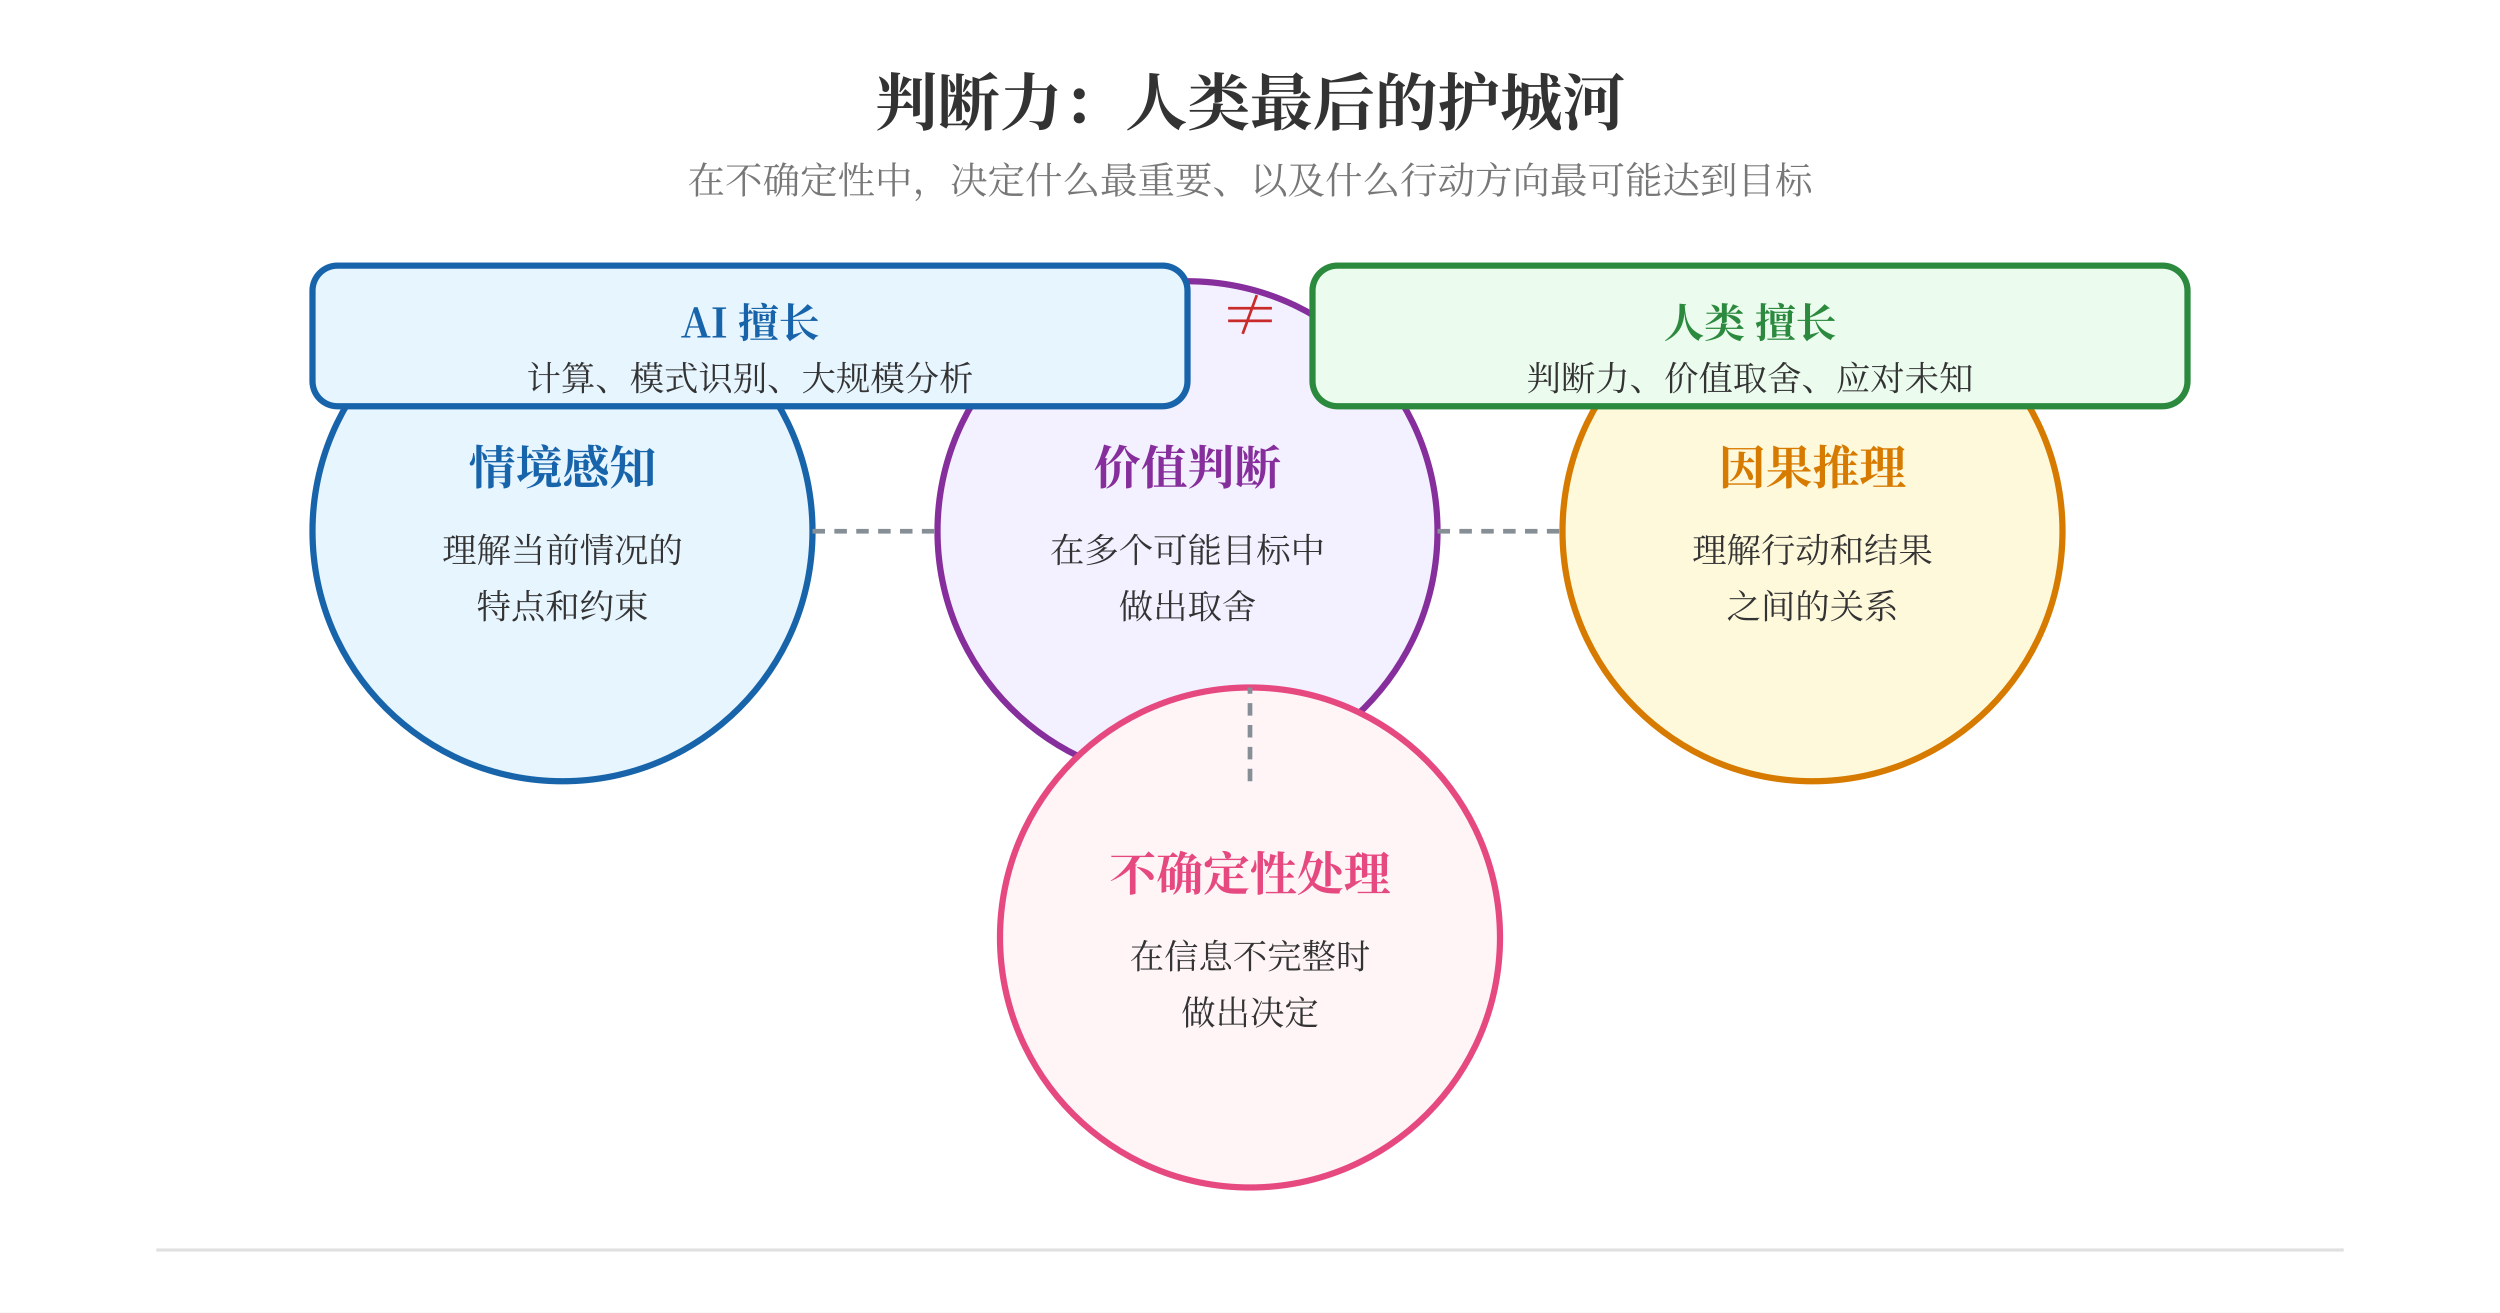
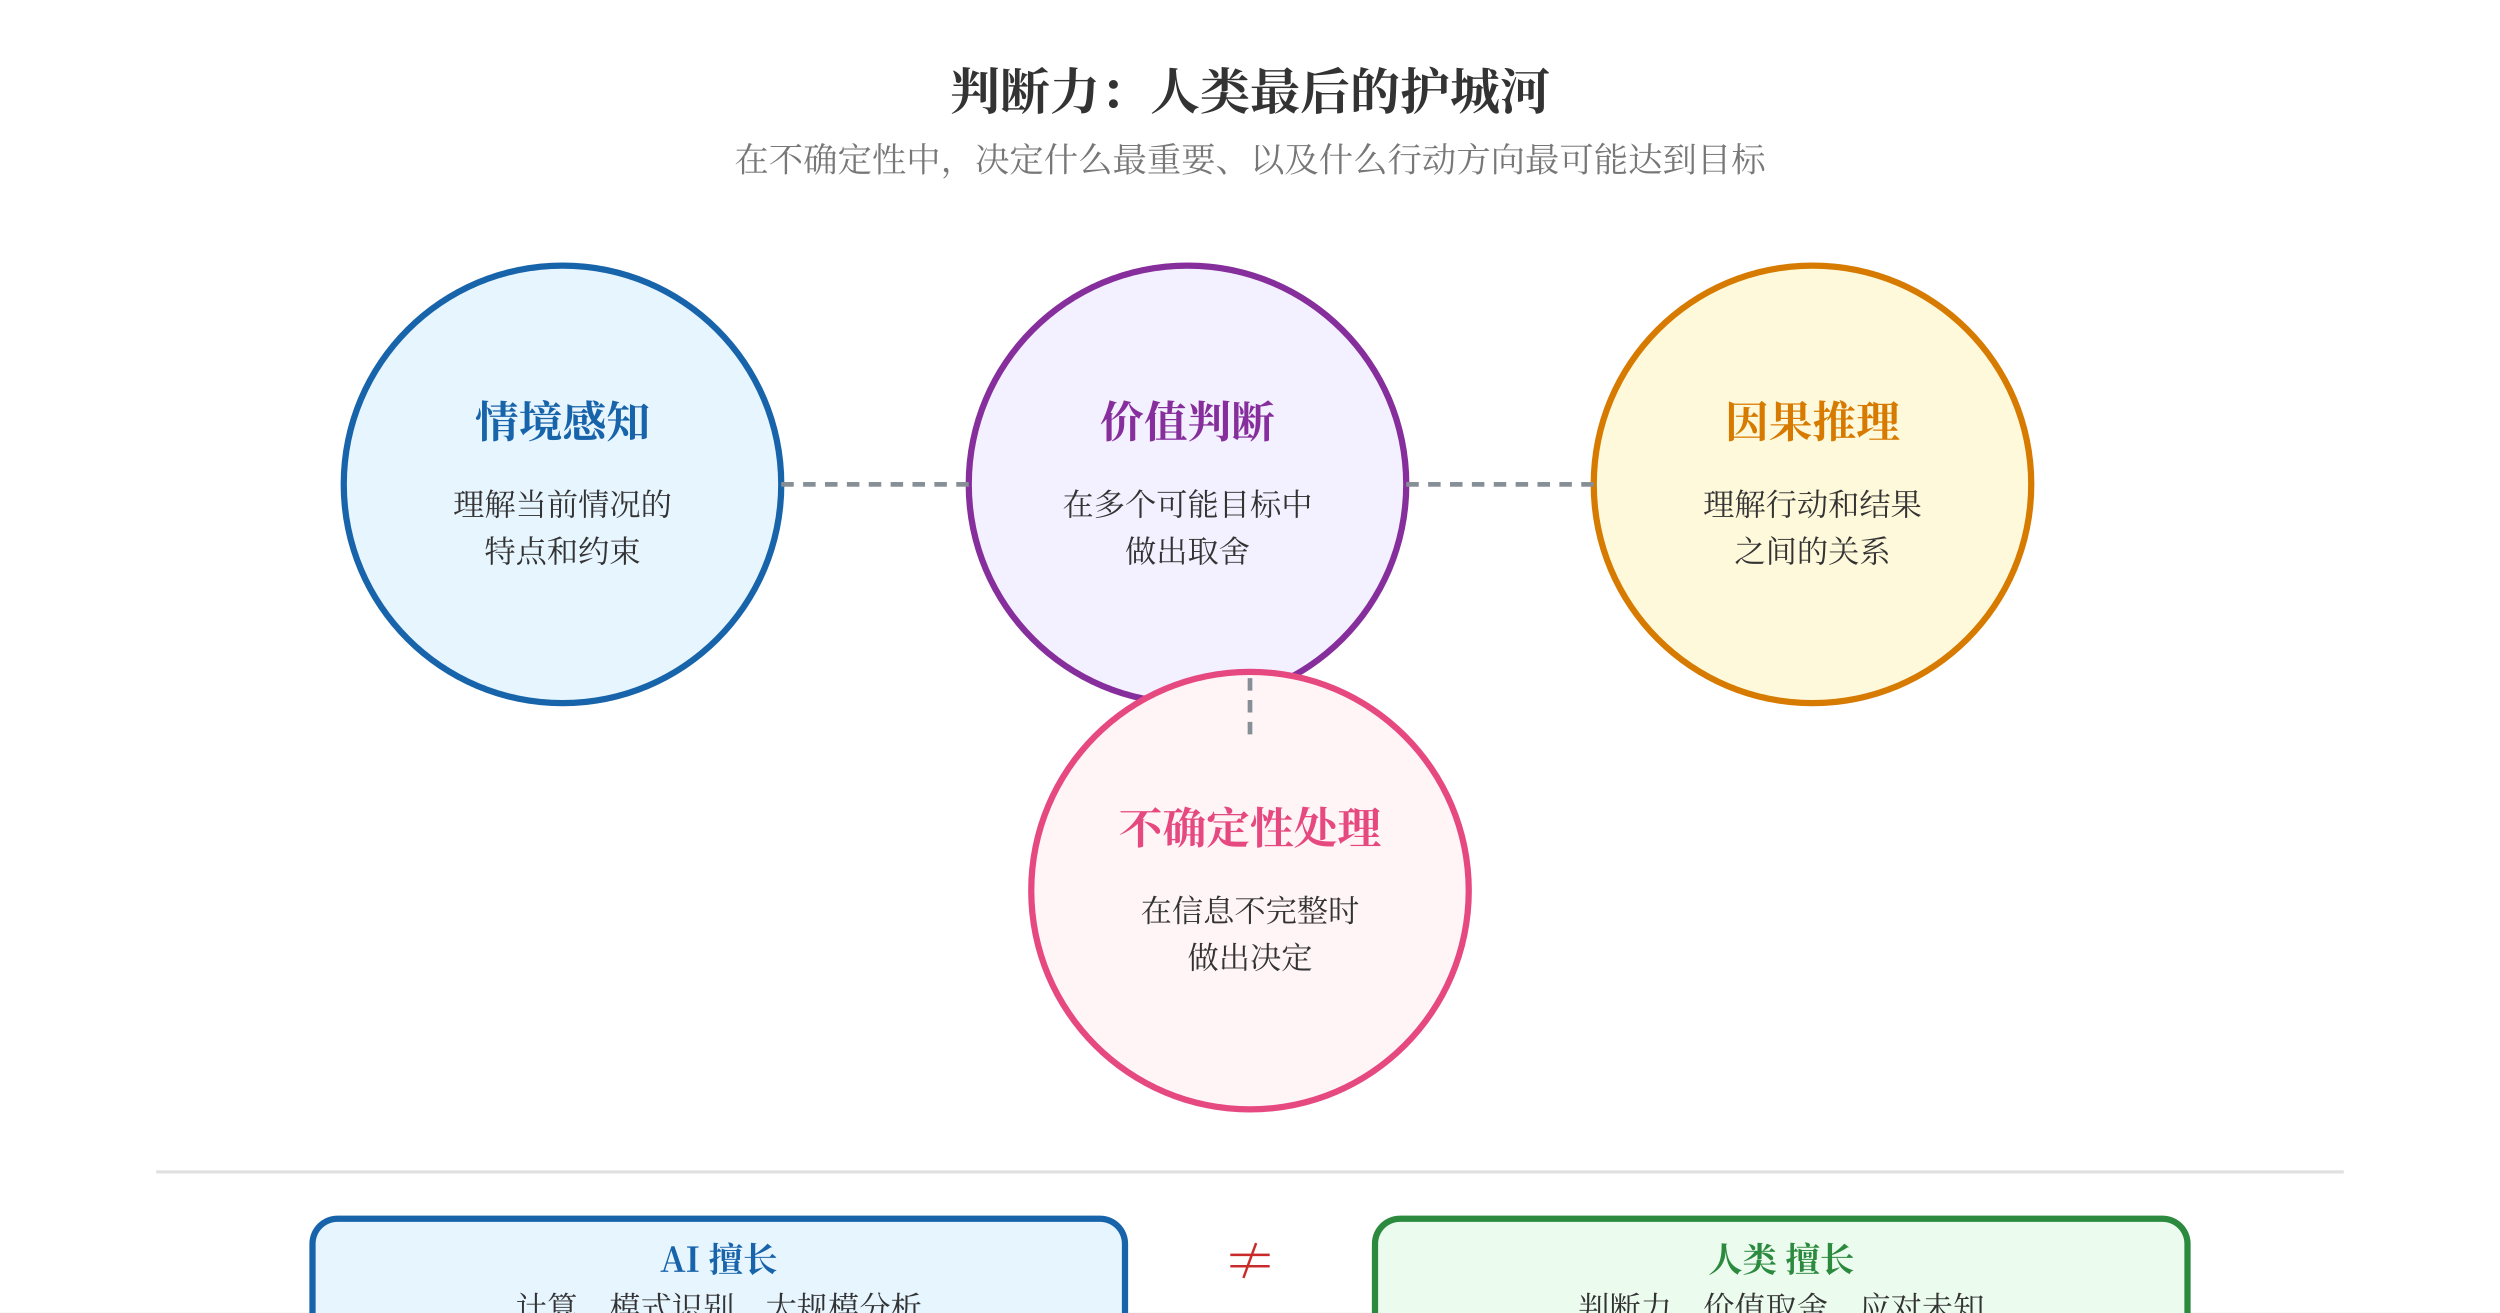
<svg xmlns="http://www.w3.org/2000/svg" viewBox="0 0 800 420" style="font-family: 'Noto Serif CJK SC', serif; background: #fefefe;">
  <rect width="800" height="420" fill="white" />
-   <text x="400" y="40" text-anchor="middle" font-size="20" font-weight="bold" fill="#333">判断力：人类最后的护城河</text>
-   <text x="400" y="62" text-anchor="middle" font-size="12" fill="#777">在不确定性中，决定什么最重要、以及什么行动方向最可能达到目标</text>
-   <circle cx="180" cy="170" r="80" fill="#e7f5ff" stroke="#1864ab" stroke-width="2" />
-   <text x="180" y="155" text-anchor="middle" font-size="15" font-weight="bold" fill="#1864ab">情境感知</text>
-   <text x="180" y="180" text-anchor="middle" font-size="11" fill="#333">理解当前情况的</text>
-   <text x="180" y="198" text-anchor="middle" font-size="11" fill="#333">特点和约束</text>
-   <circle cx="380" cy="170" r="80" fill="#f3f0ff" stroke="#862e9c" stroke-width="2" />
-   <text x="380" y="155" text-anchor="middle" font-size="15" font-weight="bold" fill="#862e9c">价值判断</text>
-   <text x="380" y="180" text-anchor="middle" font-size="11" fill="#333">在多个可能目标中</text>
-   <text x="380" y="198" text-anchor="middle" font-size="11" fill="#333">做出取舍</text>
-   <circle cx="580" cy="170" r="80" fill="#fff9db" stroke="#d77a00" stroke-width="2" />
-   <text x="580" y="155" text-anchor="middle" font-size="15" font-weight="bold" fill="#d77a00">因果推理</text>
-   <text x="580" y="180" text-anchor="middle" font-size="11" fill="#333">理解行动和结果</text>
-   <text x="580" y="198" text-anchor="middle" font-size="11" fill="#333">之间的关系</text>
-   <circle cx="400" cy="300" r="80" fill="#fff5f7" stroke="#e64980" stroke-width="2" />
-   <text x="400" y="285" text-anchor="middle" font-size="15" font-weight="bold" fill="#e64980">不确定性处理</text>
-   <text x="400" y="310" text-anchor="middle" font-size="11" fill="#333">在信息不完整时</text>
-   <text x="400" y="328" text-anchor="middle" font-size="11" fill="#333">做出决定</text>
-   <path d="M260 170 L300 170" fill="none" stroke="#868e96" stroke-width="1.5" stroke-dasharray="4,3" />
-   <path d="M460 170 L500 170" fill="none" stroke="#868e96" stroke-width="1.5" stroke-dasharray="4,3" />
-   <path d="M400 250 L400 220" fill="none" stroke="#868e96" stroke-width="1.5" stroke-dasharray="4,3" />
-   <line x1="50" y1="400" x2="750" y2="400" stroke="#e0e0e0" stroke-width="1" />
-   <rect x="100" y="85" width="280" height="45" rx="8" fill="#e7f5ff" stroke="#1864ab" stroke-width="2" />
-   <text x="240" y="108" text-anchor="middle" font-size="13" font-weight="bold" fill="#1864ab">AI 擅长</text>
-   <text x="240" y="125" text-anchor="middle" font-size="11" fill="#333">计算、模式识别、大规模分析</text>
-   <rect x="420" y="85" width="280" height="45" rx="8" fill="#ebfbee" stroke="#2b8a3e" stroke-width="2" />
-   <text x="560" y="108" text-anchor="middle" font-size="13" font-weight="bold" fill="#2b8a3e">人类 擅长</text>
-   <text x="560" y="125" text-anchor="middle" font-size="11" fill="#333">判断力、价值取舍、应对未知</text>
-   <text x="400" y="108" text-anchor="middle" font-size="20" fill="#c92a2a">≠</text>
+   <text x="400" y="35" text-anchor="middle" font-size="16" font-weight="bold" fill="#333">判断力：人类最后的护城河</text>
+   <text x="400" y="55" text-anchor="middle" font-size="11" fill="#777">在不确定性中，决定什么最重要、以及什么行动方向最可能达到目标</text>
+   <circle cx="180" cy="155" r="70" fill="#e7f5ff" stroke="#1864ab" stroke-width="2" />
+   <text x="180" y="140" text-anchor="middle" font-size="14" font-weight="bold" fill="#1864ab">情境感知</text>
+   <text x="180" y="165" text-anchor="middle" font-size="10" fill="#333">理解当前情况的</text>
+   <text x="180" y="180" text-anchor="middle" font-size="10" fill="#333">特点和约束</text>
+   <circle cx="380" cy="155" r="70" fill="#f3f0ff" stroke="#862e9c" stroke-width="2" />
+   <text x="380" y="140" text-anchor="middle" font-size="14" font-weight="bold" fill="#862e9c">价值判断</text>
+   <text x="380" y="165" text-anchor="middle" font-size="10" fill="#333">在多个可能目标中</text>
+   <text x="380" y="180" text-anchor="middle" font-size="10" fill="#333">做出取舍</text>
+   <circle cx="580" cy="155" r="70" fill="#fff9db" stroke="#d77a00" stroke-width="2" />
+   <text x="580" y="140" text-anchor="middle" font-size="14" font-weight="bold" fill="#d77a00">因果推理</text>
+   <text x="580" y="165" text-anchor="middle" font-size="10" fill="#333">理解行动和结果</text>
+   <text x="580" y="180" text-anchor="middle" font-size="10" fill="#333">之间的关系</text>
+   <circle cx="400" cy="285" r="70" fill="#fff5f7" stroke="#e64980" stroke-width="2" />
+   <text x="400" y="270" text-anchor="middle" font-size="14" font-weight="bold" fill="#e64980">不确定性处理</text>
+   <text x="400" y="295" text-anchor="middle" font-size="10" fill="#333">在信息不完整时</text>
+   <text x="400" y="310" text-anchor="middle" font-size="10" fill="#333">做出决定</text>
+   <path d="M250 155 L310 155" fill="none" stroke="#868e96" stroke-width="1.5" stroke-dasharray="4,3" />
+   <path d="M450 155 L510 155" fill="none" stroke="#868e96" stroke-width="1.5" stroke-dasharray="4,3" />
+   <path d="M400 235 L400 215" fill="none" stroke="#868e96" stroke-width="1.5" stroke-dasharray="4,3" />
+   <line x1="50" y1="375" x2="750" y2="375" stroke="#e0e0e0" stroke-width="1" />
+   <rect x="100" y="390" width="260" height="40" rx="8" fill="#e7f5ff" stroke="#1864ab" stroke-width="2" />
+   <text x="230" y="407" text-anchor="middle" font-size="11" font-weight="bold" fill="#1864ab">AI 擅长</text>
+   <text x="230" y="422" text-anchor="middle" font-size="10" fill="#333">计算、模式识别、大规模分析</text>
+   <rect x="440" y="390" width="260" height="40" rx="8" fill="#ebfbee" stroke="#2b8a3e" stroke-width="2" />
+   <text x="570" y="407" text-anchor="middle" font-size="11" font-weight="bold" fill="#2b8a3e">人类 擅长</text>
+   <text x="570" y="422" text-anchor="middle" font-size="10" fill="#333">判断力、价值取舍、应对未知</text>
+   <text x="400" y="410" text-anchor="middle" font-size="18" fill="#c92a2a">≠</text>
</svg>
